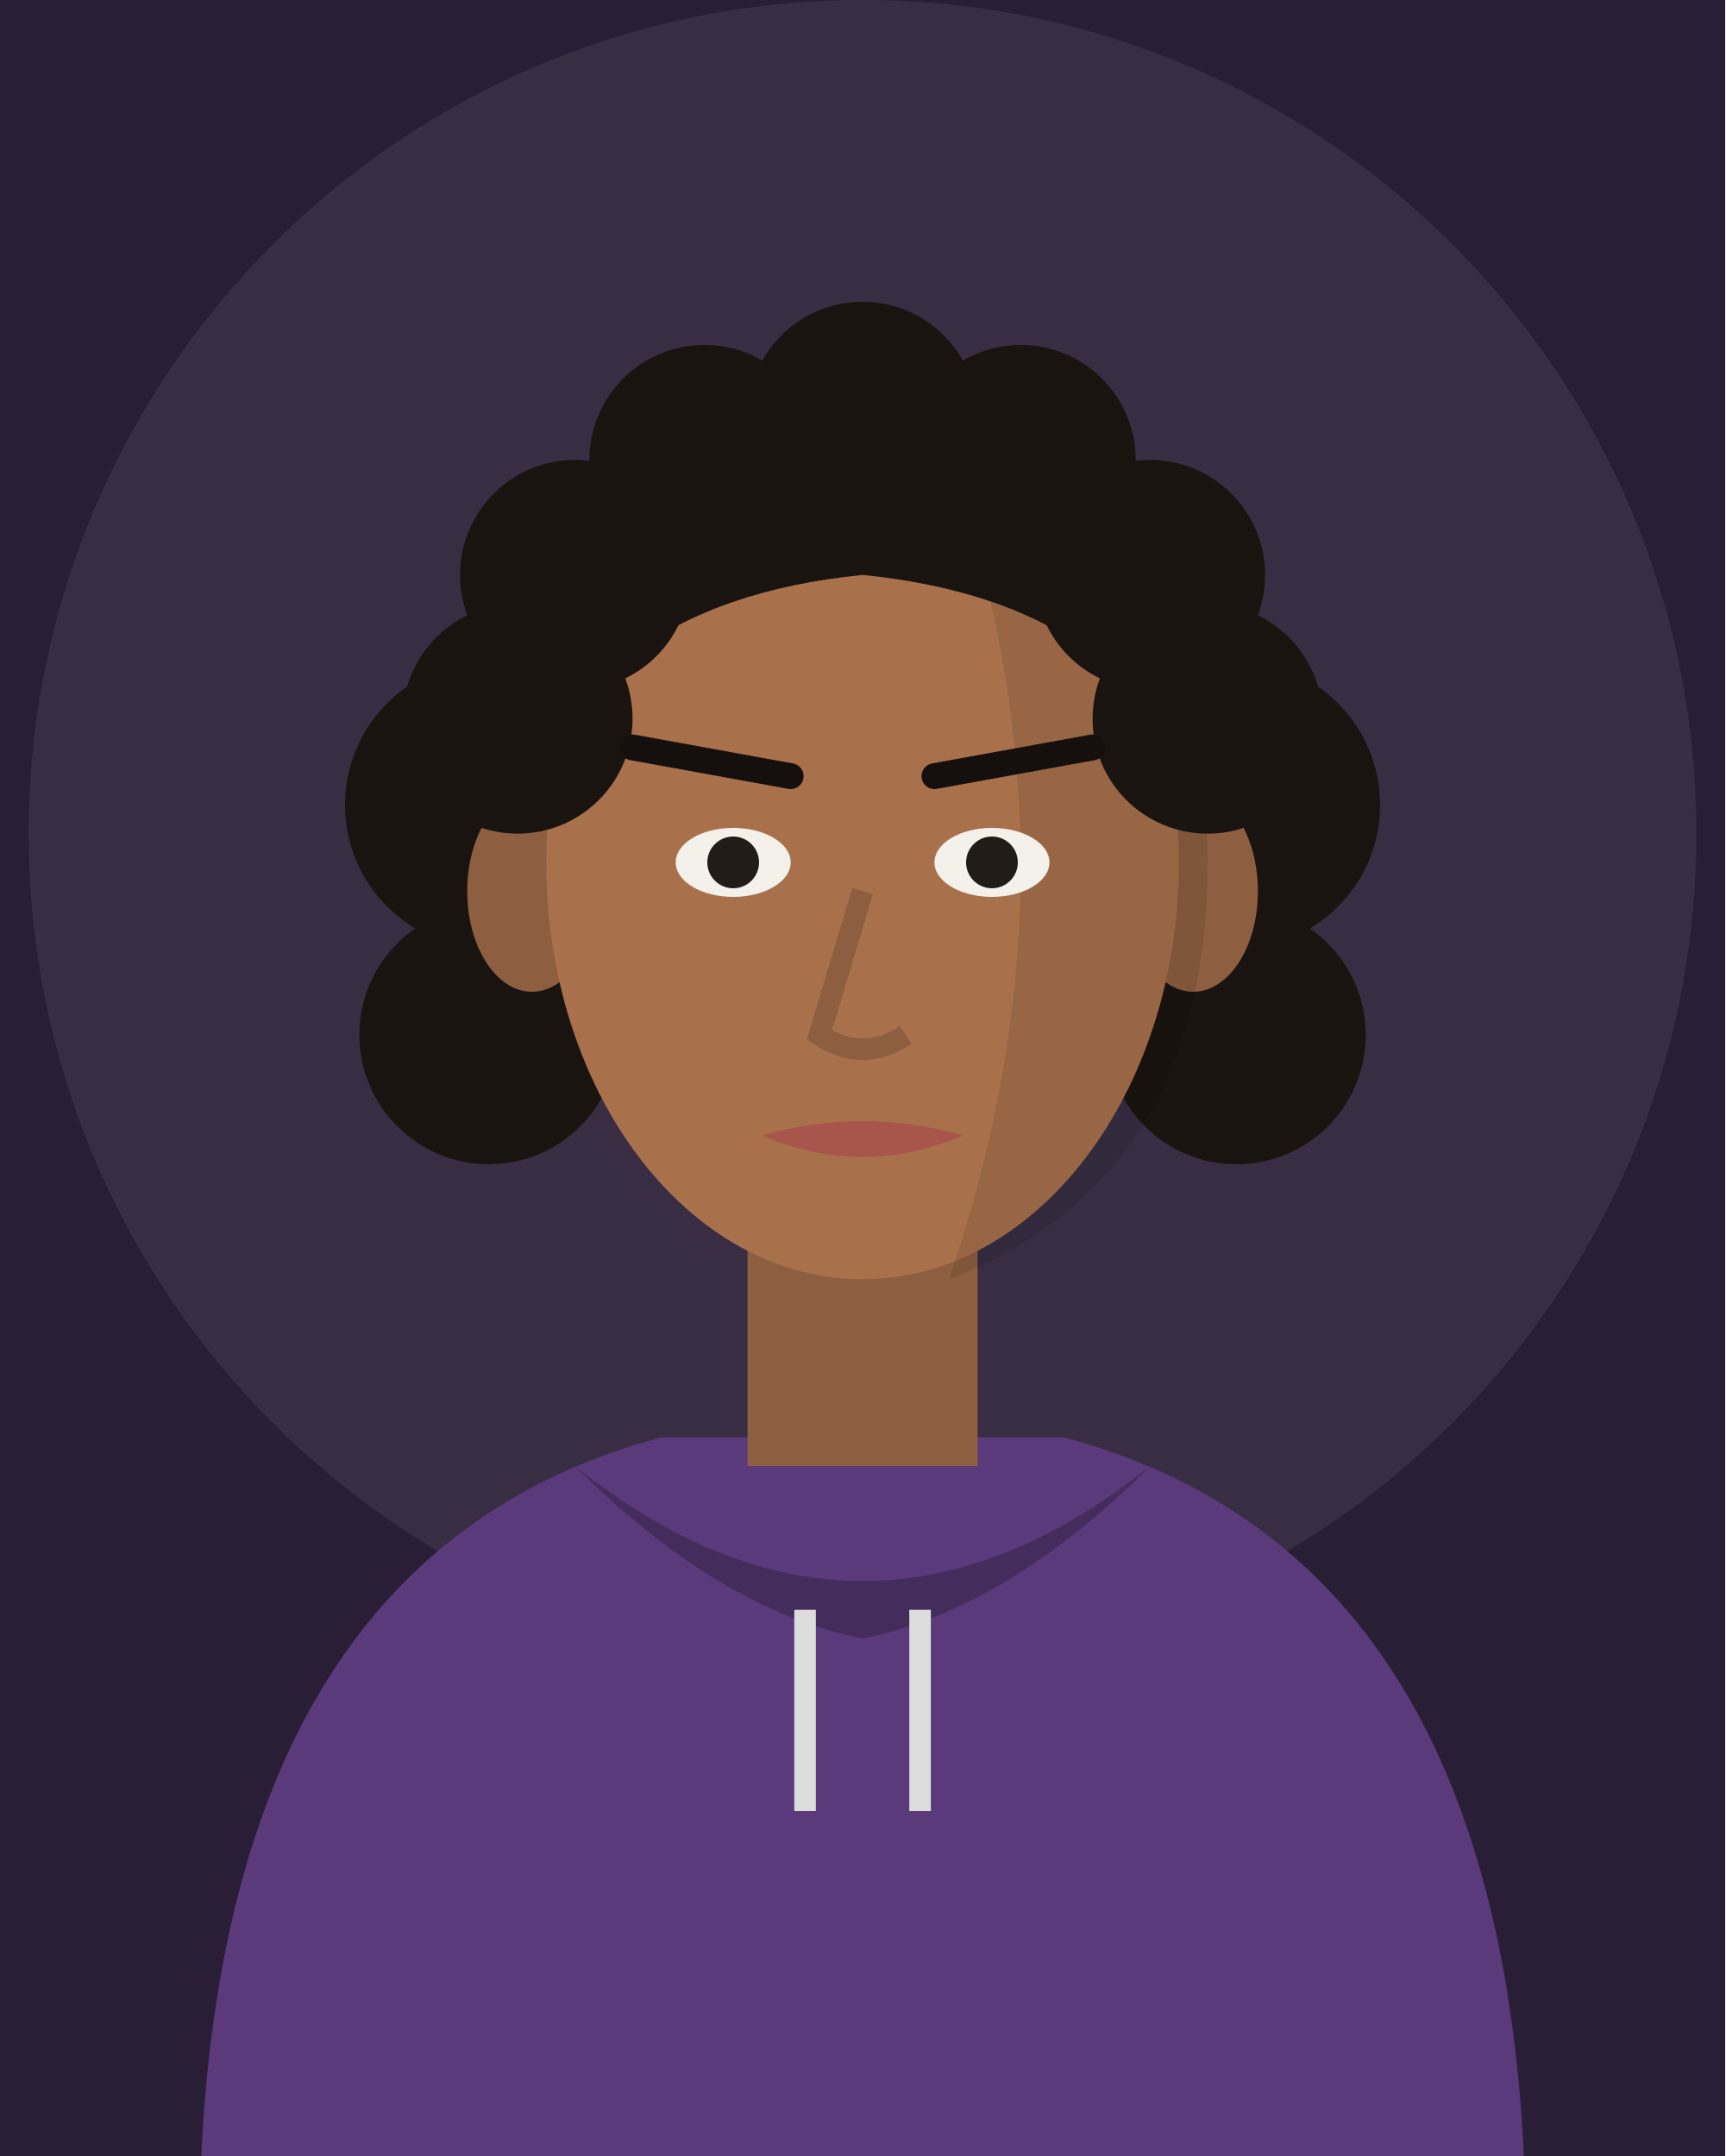
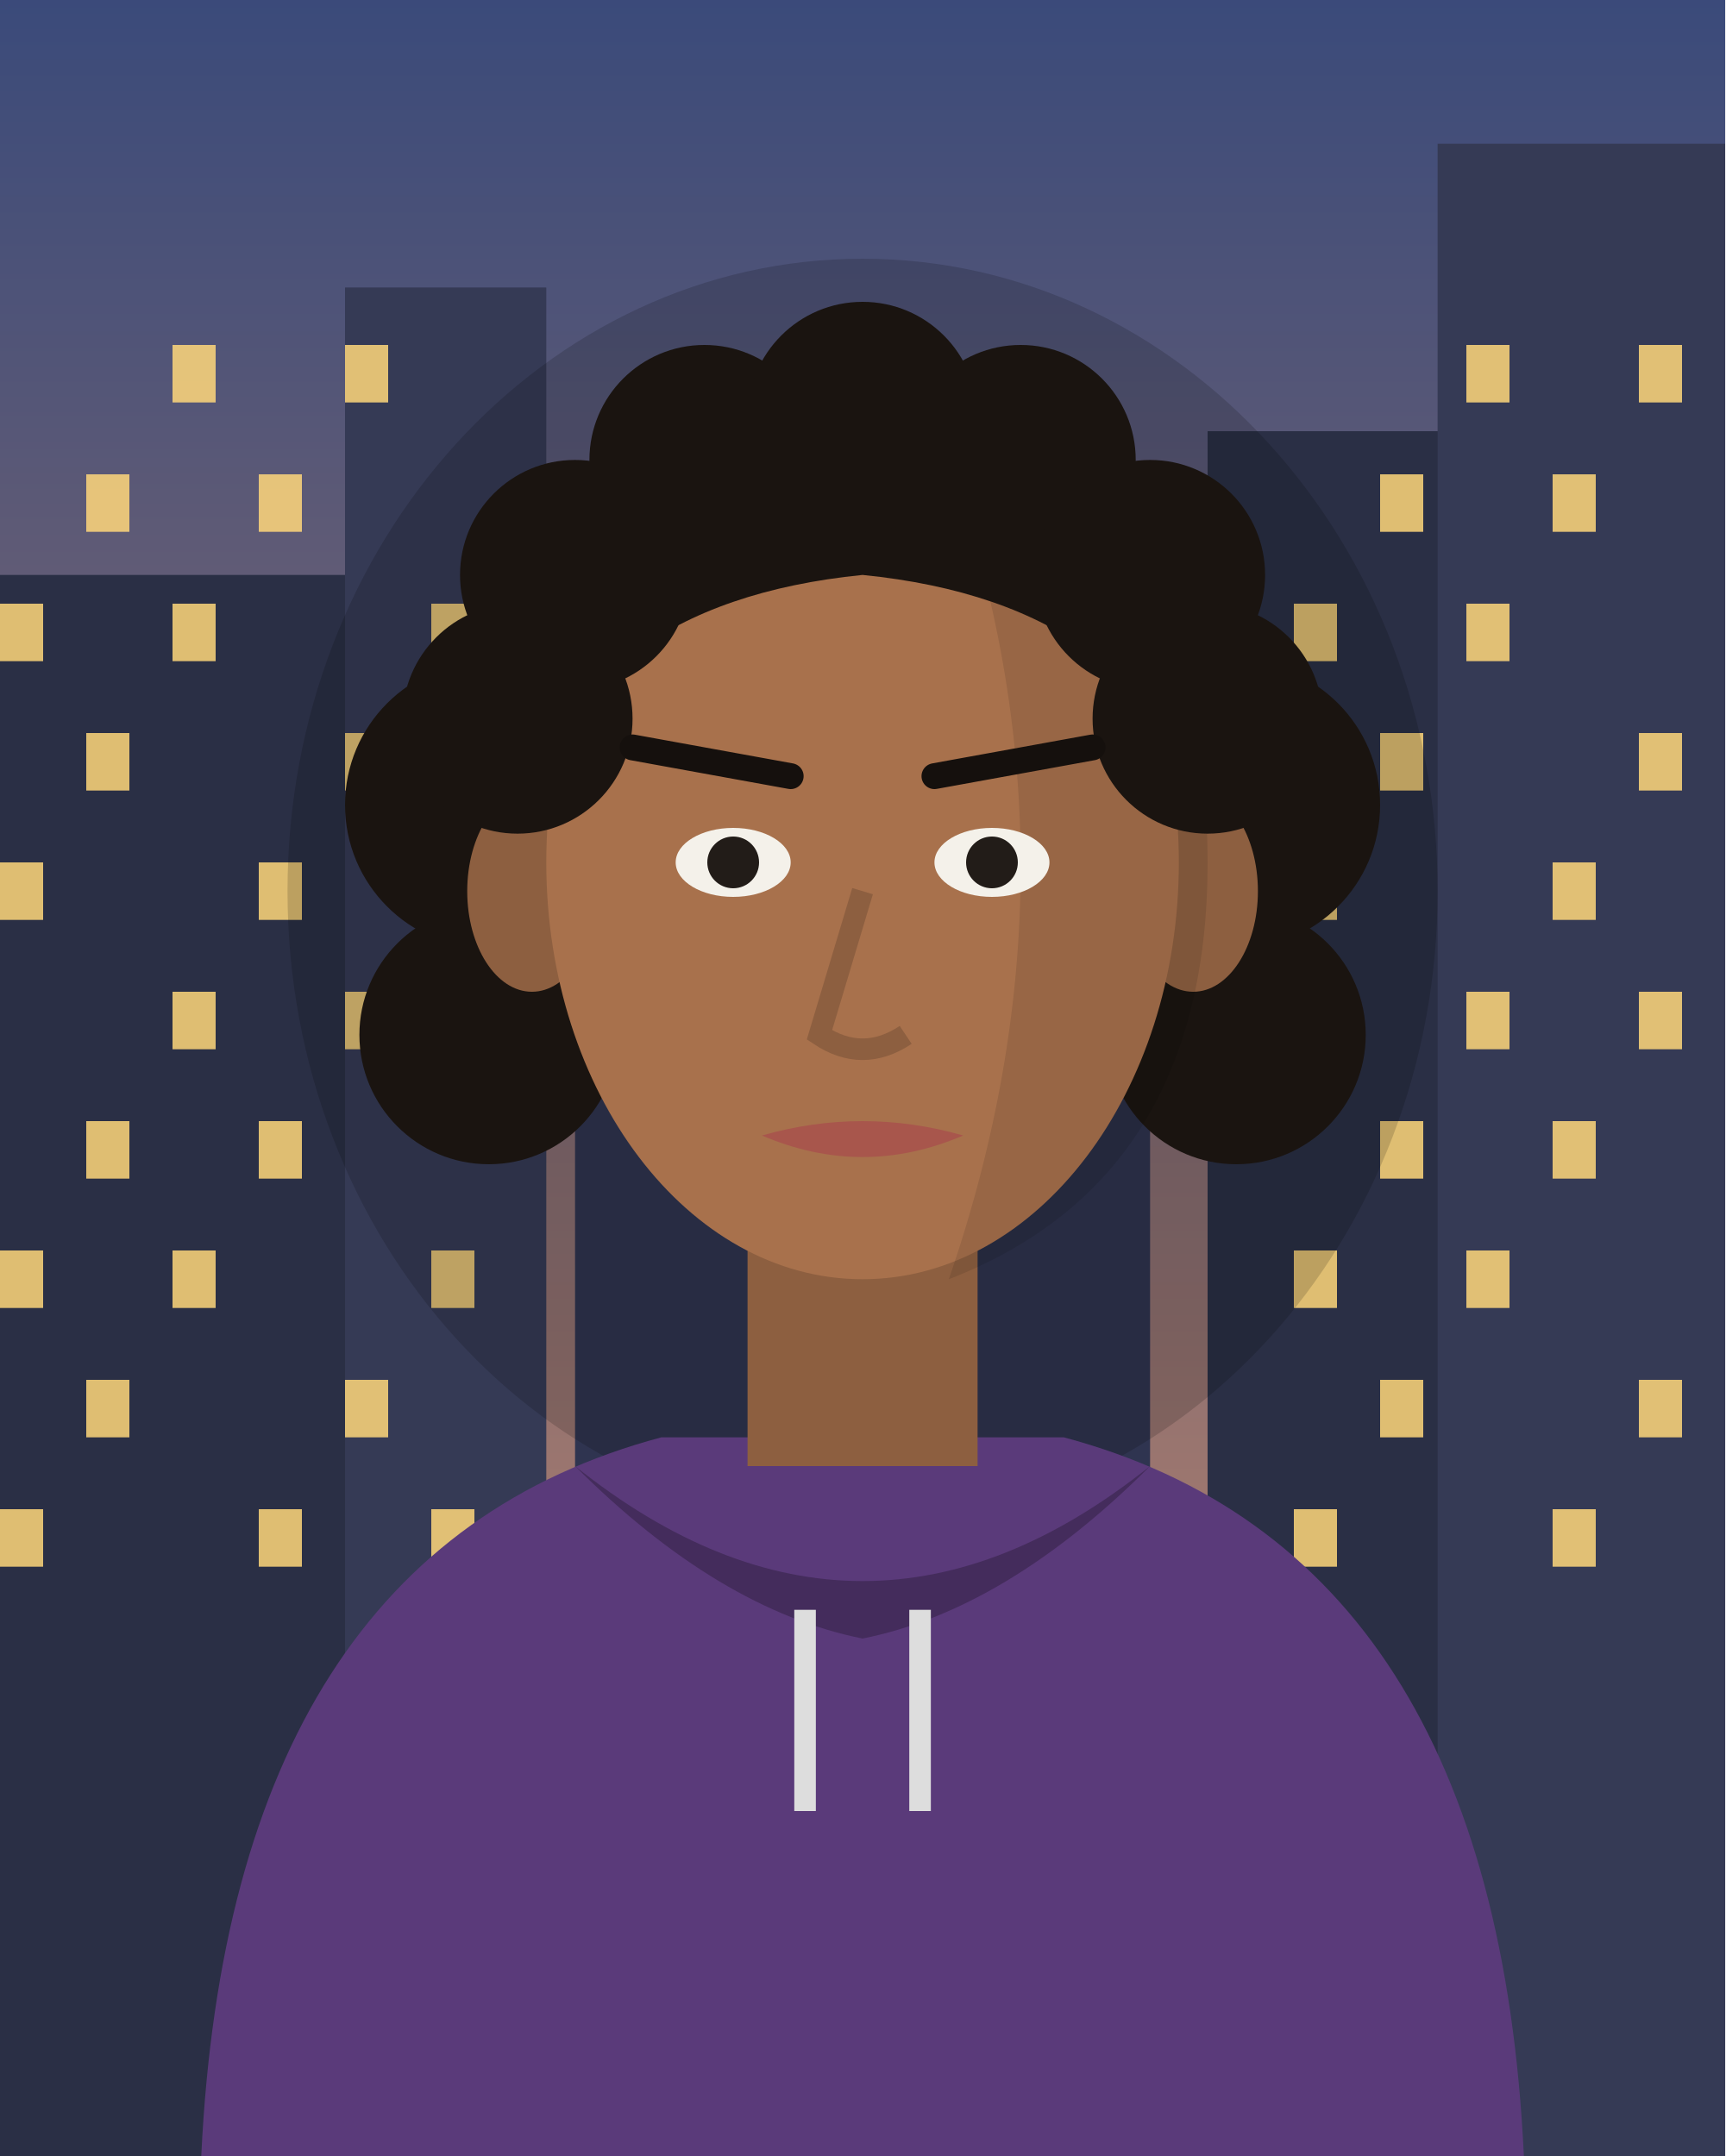
<svg xmlns="http://www.w3.org/2000/svg" viewBox="0 0 120 150" role="img" aria-label="Sara Benítez">
  <style>.fx{transform-box:fill-box;transform-origin:center}.tw{animation:tw 3s ease-in-out infinite}.pu{animation:pu 4s ease-in-out infinite}@keyframes tw{50%{opacity:.25}}@keyframes pu{50%{opacity:.55}}@keyframes spin{to{transform:rotate(360deg)}}@media (prefers-reduced-motion:reduce){*{animation:none!important}}</style>
-   <rect width="120" height="150" fill="#2a1e36" />
-   <circle cx="60" cy="58" r="58" fill="#fff" opacity=".07" />
+   <defs>
+     <linearGradient id="s56" x1="0" y1="0" x2="0" y2="1">
+       <stop offset="0" stop-color="#3a4a7a" />
+       <stop offset="1" stop-color="#c88a6a" />
+     </linearGradient>
+   </defs>
+   <rect width="120" height="150" fill="url(#s56)" />
+   <rect x="0" y="40" width="26" height="110" fill="#2a2f45" />
+   <rect x="24" y="20" width="14" height="130" fill="#353a55" />
+   <rect x="84" y="30" width="18" height="120" fill="#2a2f45" />
+   <rect x="100" y="10" width="20" height="140" fill="#353a55" />
+   <rect x="40" y="70" width="40" height="80" fill="#2f3450" />
+   <rect x="0" y="42" width="3" height="4" fill="#ffd77a" opacity=".85" />
+   <rect x="0" y="60" width="3" height="4" fill="#ffd77a" opacity=".85" />
+   <rect x="0" y="87" width="3" height="4" fill="#ffd77a" opacity=".85" />
+   <rect x="0" y="105" width="3" height="4" fill="#ffd77a" opacity=".85" />
+   <rect x="6" y="33" width="3" height="4" fill="#ffd77a" opacity=".85" />
+   <rect x="6" y="51" width="3" height="4" fill="#ffd77a" opacity=".85" />
+   <rect x="6" y="78" width="3" height="4" fill="#ffd77a" opacity=".85" />
+   <rect x="6" y="96" width="3" height="4" fill="#ffd77a" opacity=".85" />
+   <rect x="12" y="24" width="3" height="4" fill="#ffd77a" opacity=".85" />
+   <rect x="12" y="42" width="3" height="4" fill="#ffd77a" opacity=".85" />
+   <rect x="12" y="69" width="3" height="4" fill="#ffd77a" opacity=".85" />
+   <rect x="12" y="87" width="3" height="4" fill="#ffd77a" opacity=".85" />
+   <rect x="18" y="33" width="3" height="4" fill="#ffd77a" opacity=".85" />
+   <rect x="18" y="60" width="3" height="4" fill="#ffd77a" opacity=".85" />
+   <rect x="18" y="78" width="3" height="4" fill="#ffd77a" opacity=".85" />
+   <rect x="18" y="105" width="3" height="4" fill="#ffd77a" opacity=".85" />
+   <rect x="24" y="24" width="3" height="4" fill="#ffd77a" opacity=".85" />
+   <rect x="24" y="51" width="3" height="4" fill="#ffd77a" opacity=".85" />
+   <rect x="24" y="69" width="3" height="4" fill="#ffd77a" opacity=".85" />
+   <rect x="24" y="96" width="3" height="4" fill="#ffd77a" opacity=".85" />
+   <rect x="30" y="42" width="3" height="4" fill="#ffd77a" opacity=".85" />
+   <rect x="30" y="60" width="3" height="4" fill="#ffd77a" opacity=".85" />
+   <rect x="30" y="87" width="3" height="4" fill="#ffd77a" opacity=".85" />
+   <rect x="30" y="105" width="3" height="4" fill="#ffd77a" opacity=".85" />
+   <rect x="90" y="42" width="3" height="4" fill="#ffd77a" opacity=".85" />
+   <rect x="90" y="60" width="3" height="4" fill="#ffd77a" opacity=".85" />
+   <rect x="90" y="87" width="3" height="4" fill="#ffd77a" opacity=".85" />
+   <rect x="90" y="105" width="3" height="4" fill="#ffd77a" opacity=".85" />
+   <rect x="96" y="33" width="3" height="4" fill="#ffd77a" opacity=".85" />
+   <rect x="96" y="51" width="3" height="4" fill="#ffd77a" opacity=".85" />
+   <rect x="96" y="78" width="3" height="4" fill="#ffd77a" opacity=".85" />
+   <rect x="96" y="96" width="3" height="4" fill="#ffd77a" opacity=".85" />
+   <rect x="102" y="24" width="3" height="4" fill="#ffd77a" opacity=".85" />
+   <rect x="102" y="42" width="3" height="4" fill="#ffd77a" opacity=".85" />
+   <rect x="102" y="69" width="3" height="4" fill="#ffd77a" opacity=".85" />
+   <rect x="102" y="87" width="3" height="4" fill="#ffd77a" opacity=".85" />
+   <rect x="108" y="33" width="3" height="4" fill="#ffd77a" opacity=".85" />
+   <rect x="108" y="60" width="3" height="4" fill="#ffd77a" opacity=".85" />
+   <rect x="108" y="78" width="3" height="4" fill="#ffd77a" opacity=".85" />
+   <rect x="108" y="105" width="3" height="4" fill="#ffd77a" opacity=".85" />
+   <rect x="114" y="24" width="3" height="4" fill="#ffd77a" opacity=".85" />
+   <rect x="114" y="51" width="3" height="4" fill="#ffd77a" opacity=".85" />
+   <rect x="114" y="69" width="3" height="4" fill="#ffd77a" opacity=".85" />
+   <rect x="114" y="96" width="3" height="4" fill="#ffd77a" opacity=".85" />
+   <ellipse cx="60" cy="62" rx="40" ry="44" fill="#000" opacity=".16" />
  <circle cx="34" cy="56" r="10" fill="#1a1410" />
  <circle cx="86" cy="56" r="10" fill="#1a1410" />
  <circle cx="34" cy="72" r="9" fill="#1a1410" />
  <circle cx="86" cy="72" r="9" fill="#1a1410" />
  <path d="M14 150 Q16 108 46 100 H74 Q104 108 106 150Z" fill="#5a3a7a" />
  <path d="M40 102 Q60 118 80 102 Q70 112 60 114 Q50 112 40 102Z" fill="#442c5c" />
  <path d="M56 112V126M64 112V126" stroke="#ddd" stroke-width="1.5" />
  <rect x="52" y="86" width="16" height="16" fill="#8d5f40" />
  <ellipse cx="37" cy="62" rx="4.5" ry="7" fill="#8d5f40" />
  <ellipse cx="83" cy="62" rx="4.5" ry="7" fill="#8d5f40" />
  <ellipse cx="60" cy="60" rx="22" ry="29" fill="#a8714c" />
  <path d="M66 32 Q84 38 84 60 Q84 82 66 89 Q76 60 66 32Z" fill="#000" opacity=".1" />
  <path d="M36 58 Q34 30 60 30 Q86 30 84 58 Q80 42 60 40 Q40 42 36 58Z" fill="#1a1410" />
  <circle cx="40" cy="40" r="8" fill="#1a1410" />
  <circle cx="49" cy="32" r="8" fill="#1a1410" />
  <circle cx="60" cy="29" r="8" fill="#1a1410" />
  <circle cx="71" cy="32" r="8" fill="#1a1410" />
  <circle cx="80" cy="40" r="8" fill="#1a1410" />
  <circle cx="36" cy="50" r="8" fill="#1a1410" />
  <circle cx="84" cy="50" r="8" fill="#1a1410" />
  <path d="M44 52 L55 54 M65 54 L76 52" stroke="#15100d" stroke-width="1.8" stroke-linecap="round" />
  <ellipse cx="51" cy="60" rx="4" ry="2.4" fill="#f4f1ea" />
  <circle cx="51" cy="60" r="1.8" fill="#221c18" />
  <ellipse cx="69" cy="60" rx="4" ry="2.4" fill="#f4f1ea" />
  <circle cx="69" cy="60" r="1.8" fill="#221c18" />
  <path d="M60 62 L57 72 Q60 74 63 72" fill="none" stroke="#8d5f40" stroke-width="1.5" />
  <path d="M53 79 Q60 77 67 79 Q60 82 53 79Z" fill="#a8564c" />
</svg>
